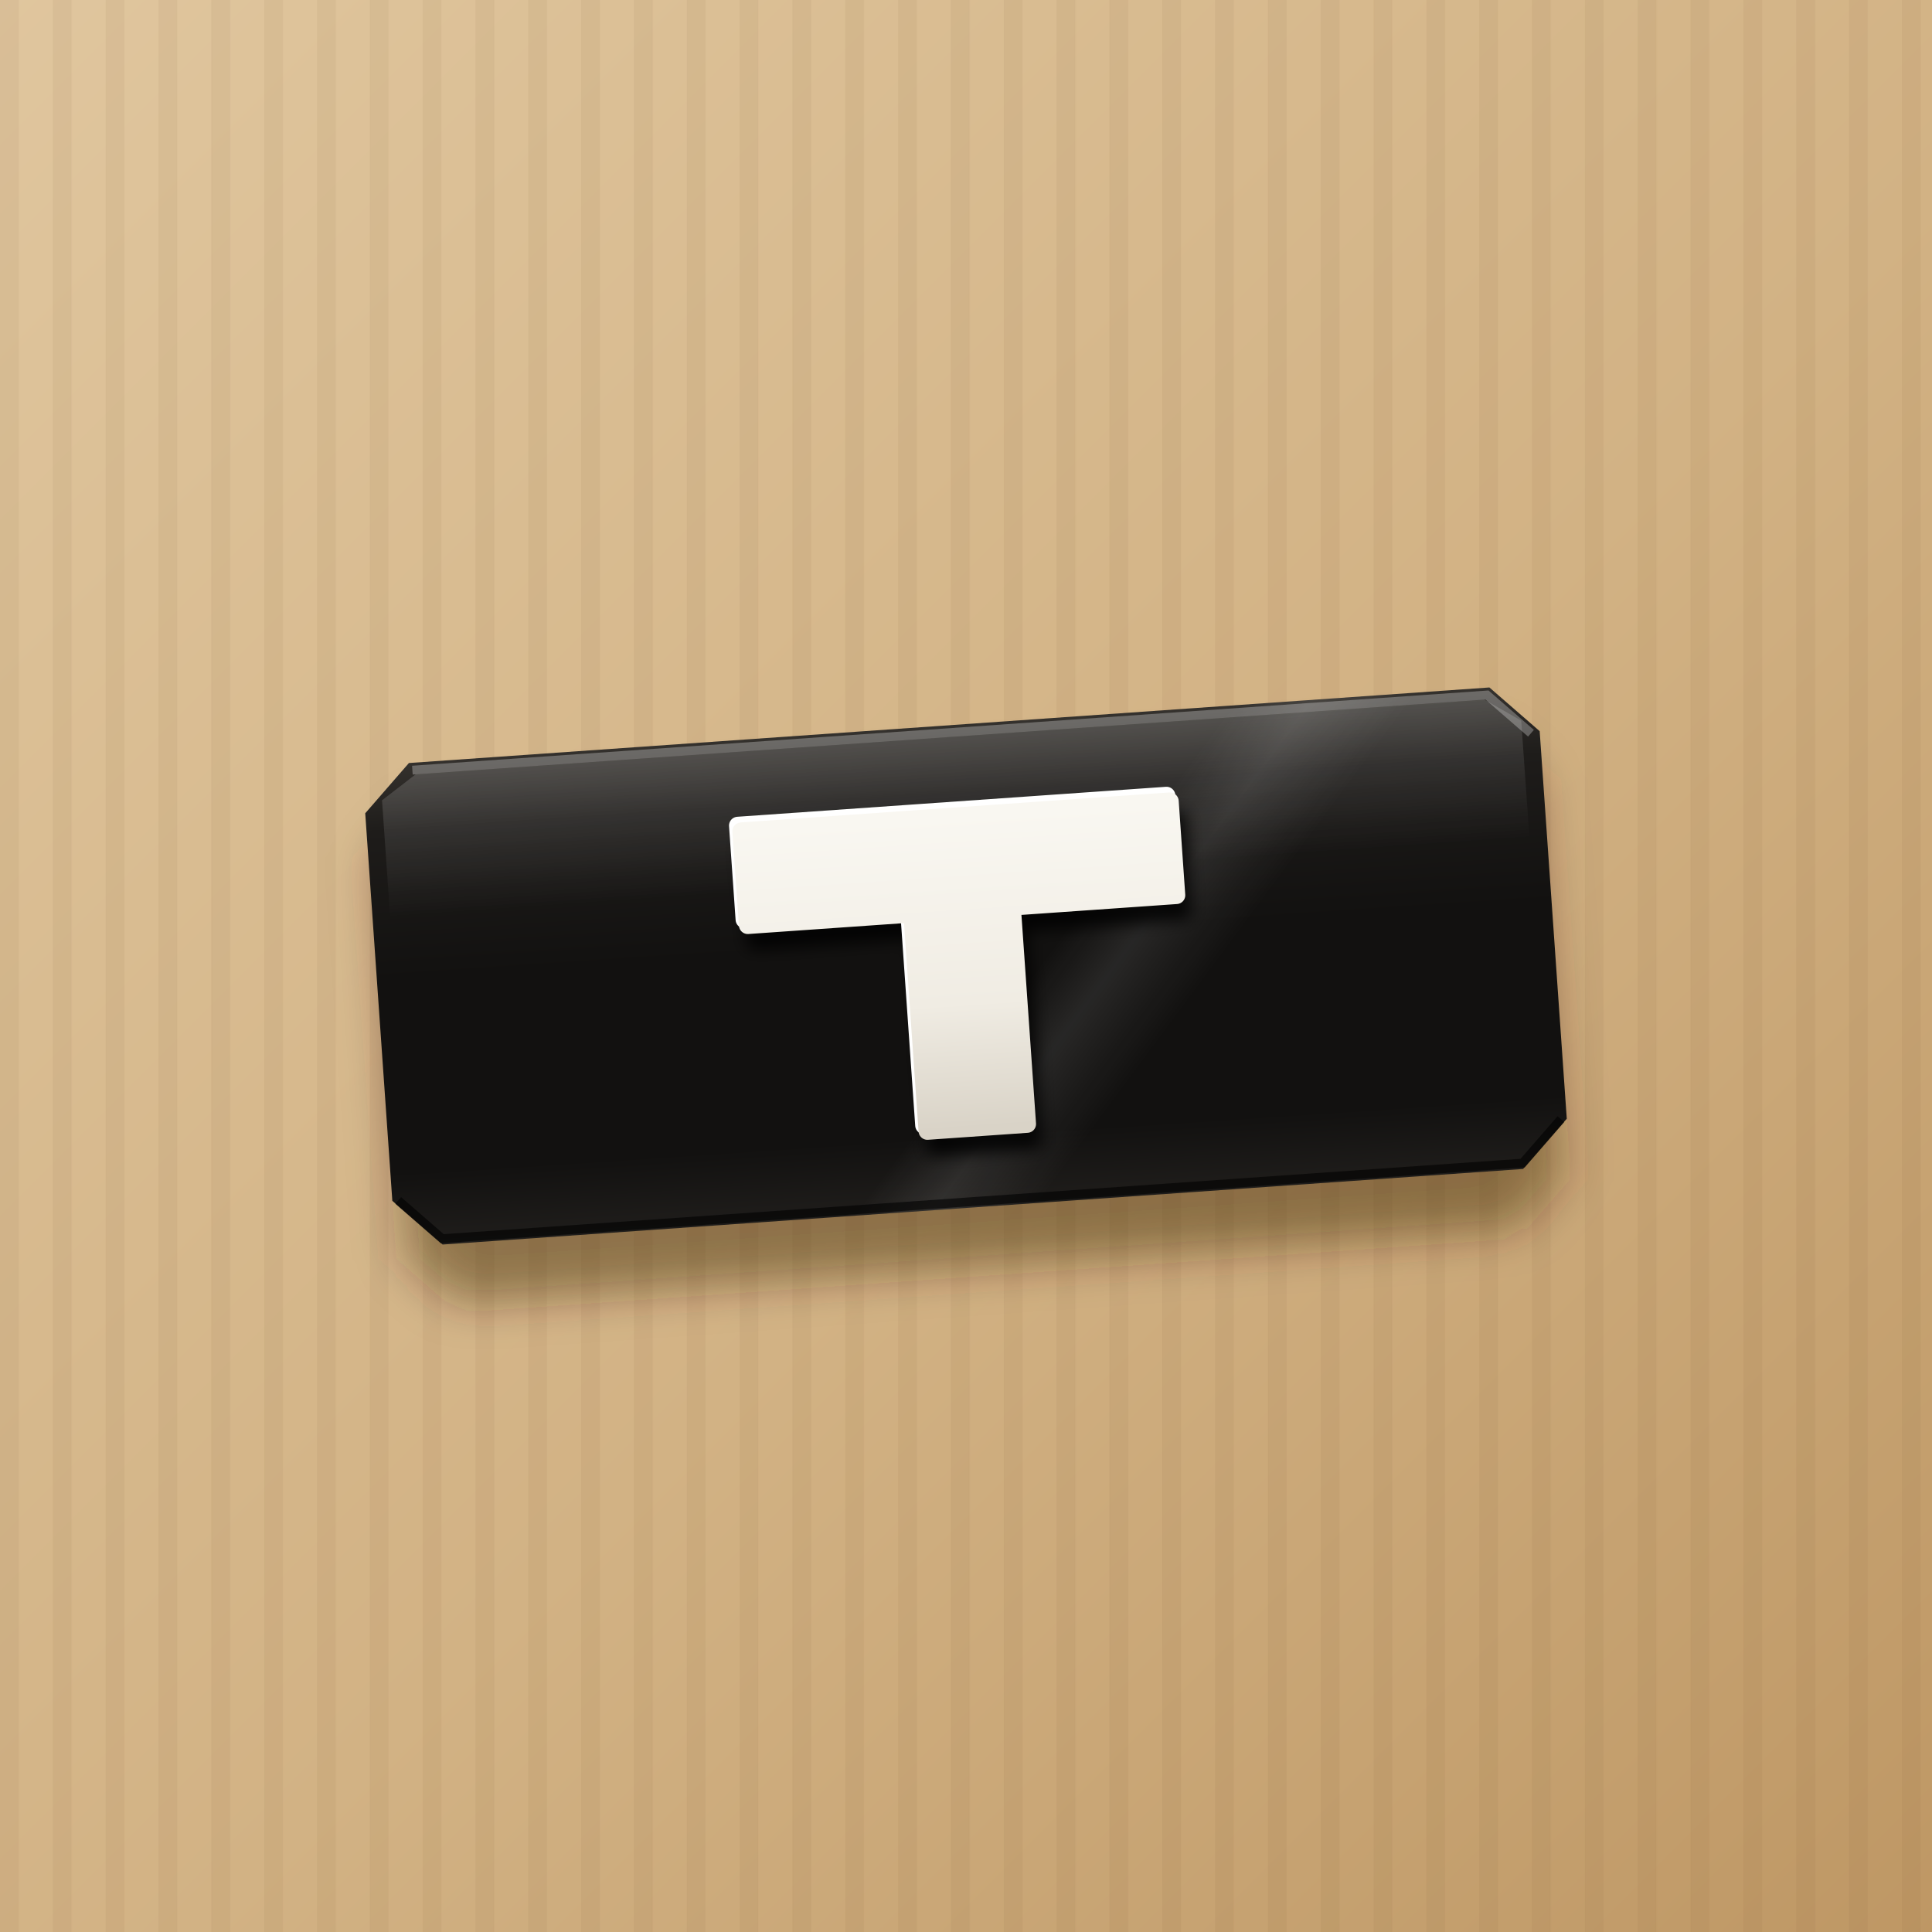
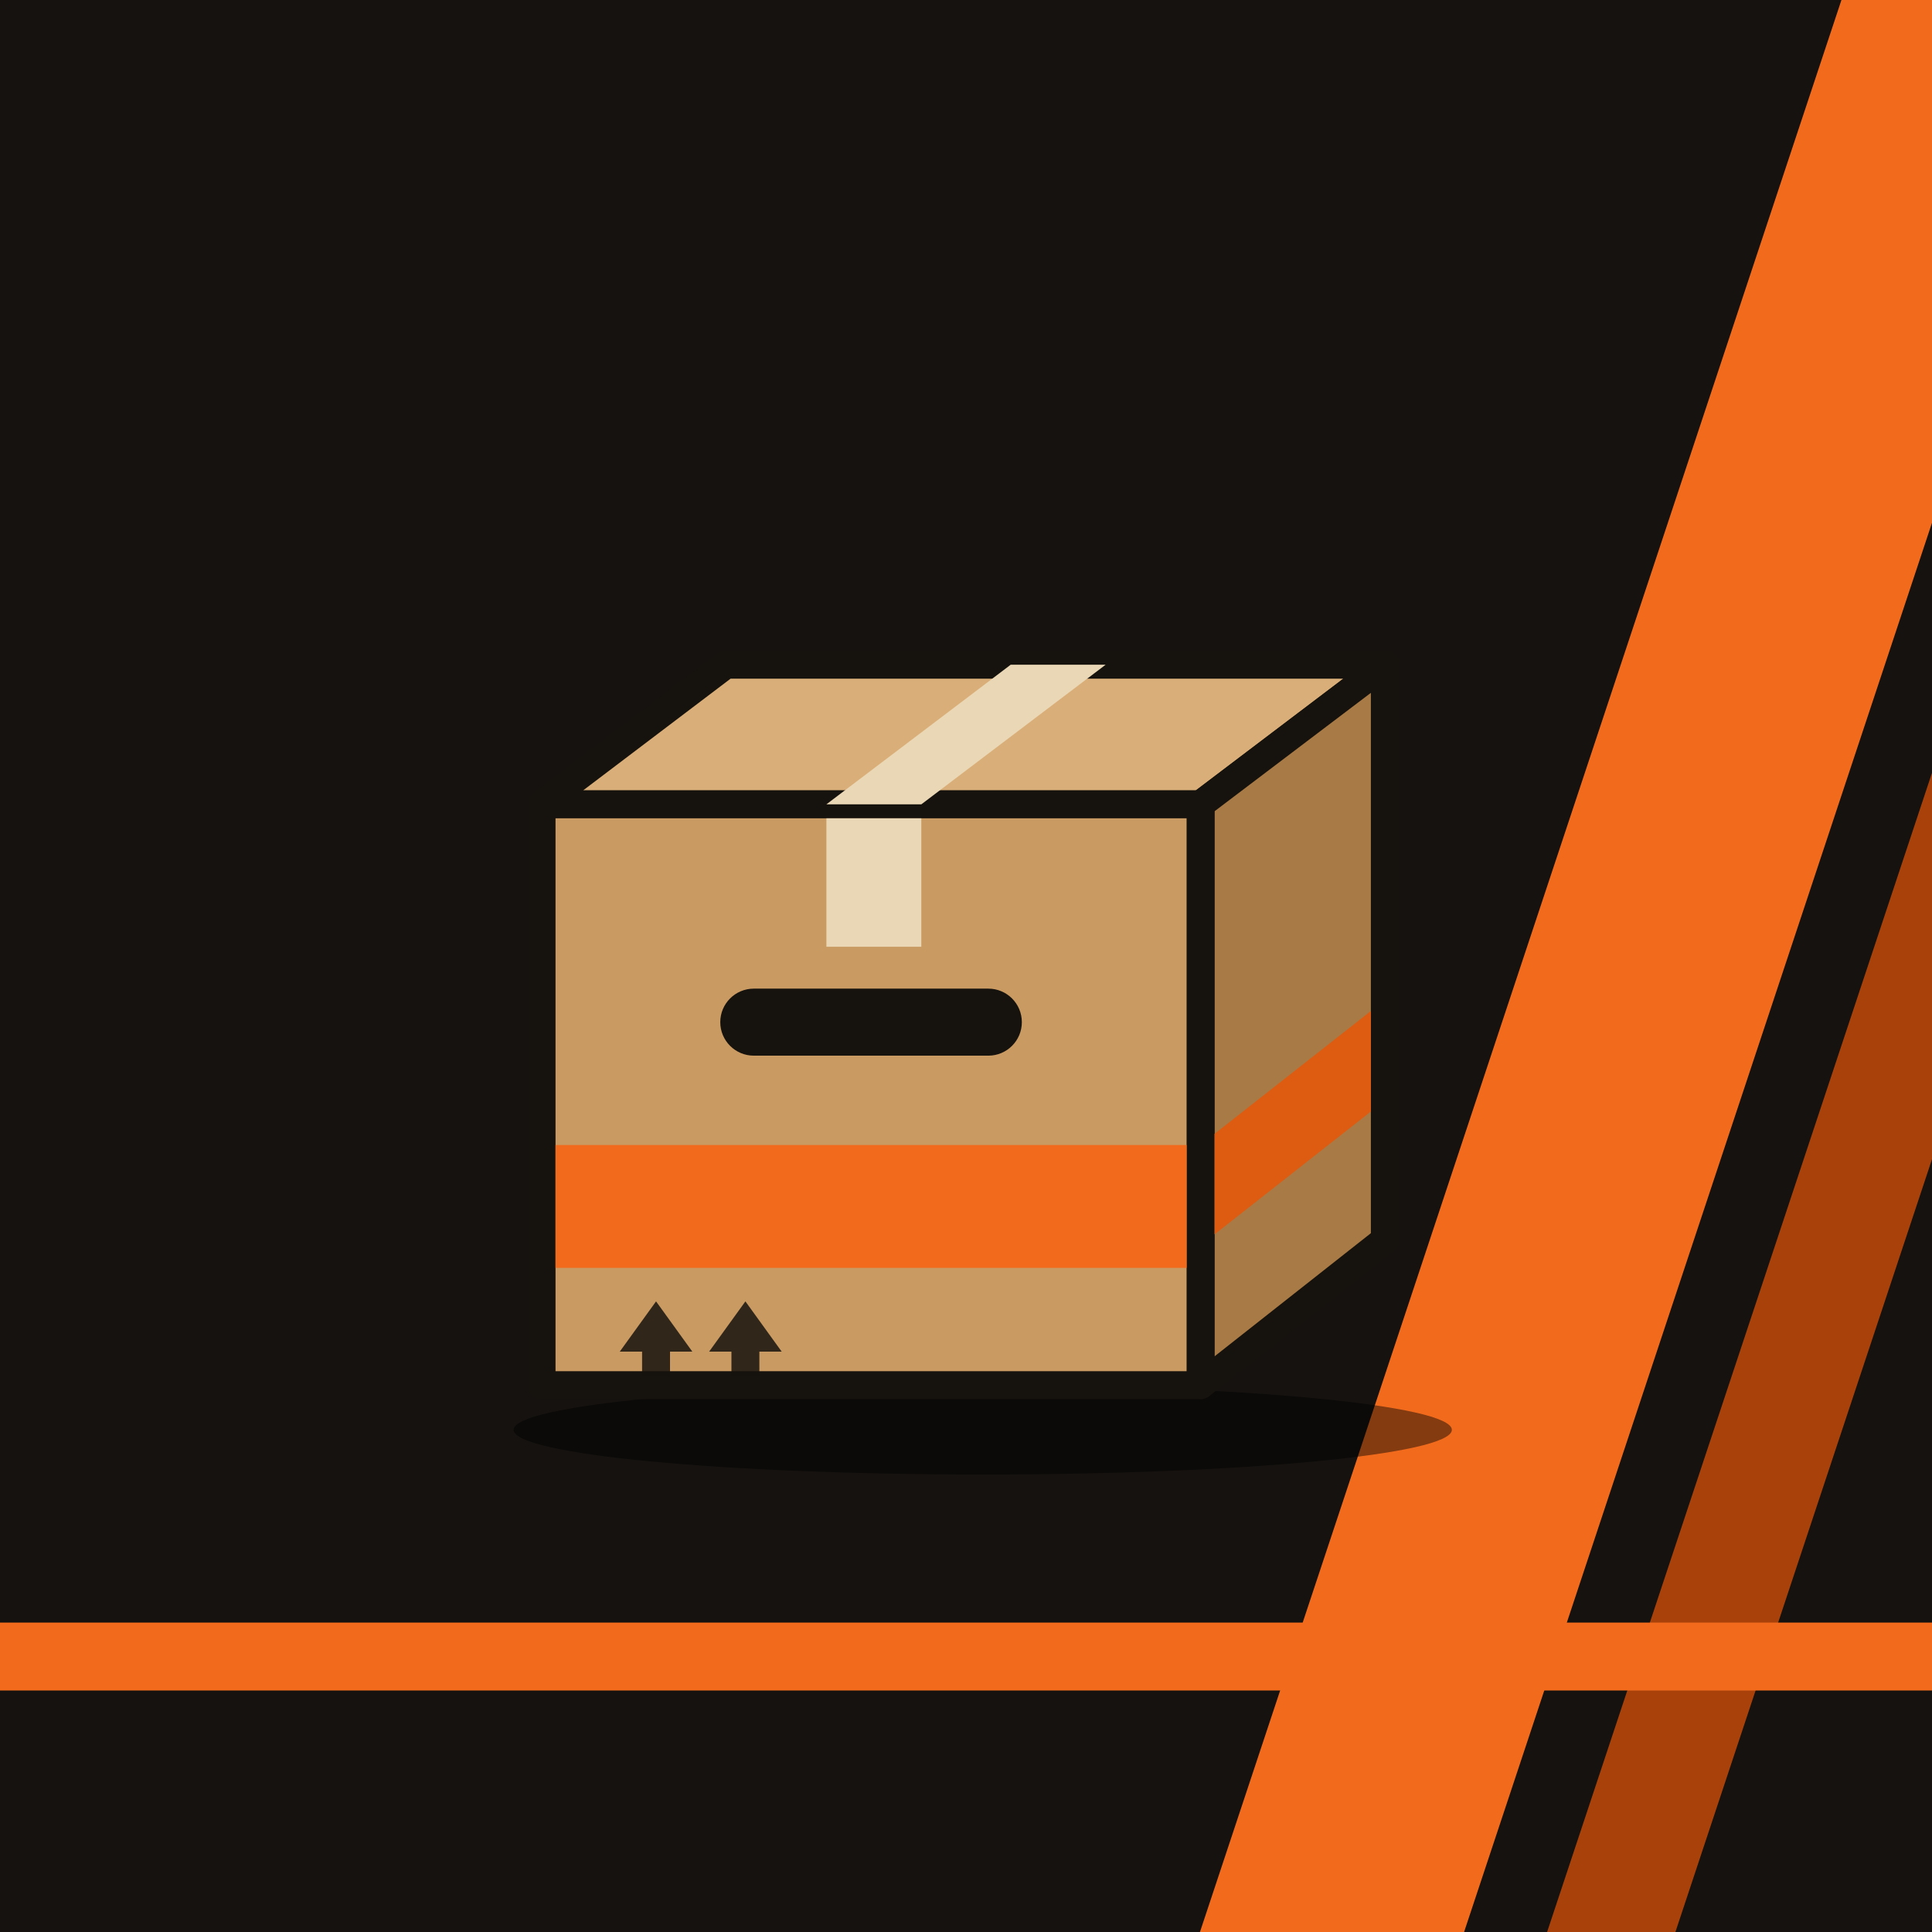
<svg xmlns="http://www.w3.org/2000/svg" viewBox="0 0 512 512">
-   <defs>
-     <linearGradient id="kraft" x1="0" y1="0" x2="1" y2="1">
-       <stop offset="0" stop-color="#E0C69E" />
-       <stop offset="0.55" stop-color="#D2B284" />
-       <stop offset="1" stop-color="#BE9764" />
-     </linearGradient>
-     <pattern id="flute" width="14" height="512" patternUnits="userSpaceOnUse">
-       <rect width="5" height="512" fill="#6B4A22" fill-opacity="0.06" />
-     </pattern>
-     <linearGradient id="tape" x1="0" y1="0" x2="0" y2="1">
-       <stop offset="0" stop-color="#34312D" />
-       <stop offset="0.14" stop-color="#1E1C1A" />
-       <stop offset="0.45" stop-color="#121110" />
-       <stop offset="0.85" stop-color="#121110" />
-       <stop offset="1" stop-color="#1F1D1B" />
-     </linearGradient>
-     <linearGradient id="sheen" x1="0" y1="0" x2="0" y2="1">
-       <stop offset="0" stop-color="#FFFFFF" stop-opacity="0.16" />
-       <stop offset="1" stop-color="#FFFFFF" stop-opacity="0" />
-     </linearGradient>
-     <linearGradient id="gloss" x1="0" y1="0" x2="1" y2="0.35">
-       <stop offset="0" stop-color="#FFFFFF" stop-opacity="0" />
-       <stop offset="0.66" stop-color="#FFFFFF" stop-opacity="0" />
-       <stop offset="0.72" stop-color="#FFFFFF" stop-opacity="0.09" />
-       <stop offset="0.8" stop-color="#FFFFFF" stop-opacity="0" />
-     </linearGradient>
-     <linearGradient id="letter" x1="0" y1="0" x2="0" y2="1">
-       <stop offset="0" stop-color="#F9F7F1" />
-       <stop offset="0.6" stop-color="#F0ECE3" />
-       <stop offset="1" stop-color="#D9D3C7" />
-     </linearGradient>
-     <filter id="soft" x="-10%" y="-30%" width="120%" height="160%">
-       <feGaussianBlur stdDeviation="8" />
-     </filter>
-     <filter id="dent" x="-10%" y="-10%" width="120%" height="120%">
-       <feGaussianBlur stdDeviation="2.5" />
-     </filter>
-   </defs>
-   <rect width="512" height="512" fill="url(#kraft)" />
-   <rect width="512" height="512" fill="url(#flute)" />
-   <g transform="translate(256 256) scale(0.78) translate(-256 -256)">
-     <g transform="rotate(-4 256 256)">
-       <path d="M60 196 L76 180 H436 L452 196 V332 L436 348 H76 L60 332 Z" fill="#3A2610" fill-opacity="0.45" filter="url(#soft)" transform="translate(0 10)" />
-       <path d="M56 190 L72 174 H440 L456 190 V322 L440 338 H72 L56 322 Z" fill="url(#tape)" />
-       <path d="M62 186 L74 178 H438 L450 186 V226 H62 Z" fill="url(#sheen)" />
-       <path d="M56 190 L72 174 H440 L456 190 V322 L440 338 H72 L56 322 Z" fill="url(#gloss)" />
-       <path d="M73 176.5 H439 L453 190.5" fill="none" stroke="#FFFFFF" stroke-opacity="0.28" stroke-width="3" />
-       <path d="M58 322 L72 336 H440 L454 322" fill="none" stroke="#000000" stroke-opacity="0.6" stroke-width="3" />
-       <path d="M183 205 H329 V237 H273 V311 H239 V237 H183 Z" fill="#000000" fill-opacity="0.7" stroke="#000000" stroke-opacity="0.7" stroke-width="6" stroke-linejoin="round" filter="url(#dent)" transform="translate(2 6)" />
-       <path d="M183 205 H329 V237 H273 V311 H239 V237 H183 Z" fill="#FFFFFF" stroke="#FFFFFF" stroke-width="6" stroke-linejoin="round" transform="translate(-1 -2)" />
-       <path d="M183 205 H329 V237 H273 V311 H239 V237 H183 Z" fill="url(#letter)" stroke="url(#letter)" stroke-width="6" stroke-linejoin="round" />
+   <rect width="512" height="512" fill="#15120F" />
+   <path d="M318 512 L488 0 H558 L388 512 Z" fill="#F26B1D" />
+   <path d="M410 512 L580 0 H614 L444 512 Z" fill="#A9420A" />
+   <rect y="430" width="512" height="18" fill="#F26B1D" />
+   <g transform="translate(256 262) scale(0.74) translate(-256 -262)">
+     <ellipse cx="262" cy="420" rx="168" ry="16" fill="#000000" fill-opacity="0.45" />
+     <g stroke="#16120D" stroke-width="10" stroke-linejoin="round">
+       <path d="M104 196 L170 146 H406 L340 196 Z" fill="#D9AE78" />
+       <path d="M340 196 L406 146 V352 L340 404 Z" fill="#A87A45" />
+       <rect x="104" y="196" width="236" height="208" fill="#C99A62" />
    </g>
+     <path d="M206 196 L272 146 H306 L240 196 Z" fill="#EAD7B5" />
+     <rect x="206" y="201" width="34" height="46" fill="#EAD7B5" />
+     <rect x="168" y="262" width="108" height="24" rx="12" fill="#16120D" />
+     <rect x="109" y="318" width="226" height="44" fill="#F26B1D" />
+     <path d="M345 314 L401 270 V306 L345 350 Z" fill="#DD5C12" />
+     <path d="M132 392 l13 -18 l13 18 h-8 v9 h-10 v-9 z M164 392 l13 -18 l13 18 h-8 v9 h-10 v-9 z" fill="#16120D" fill-opacity="0.85" />
  </g>
</svg>
